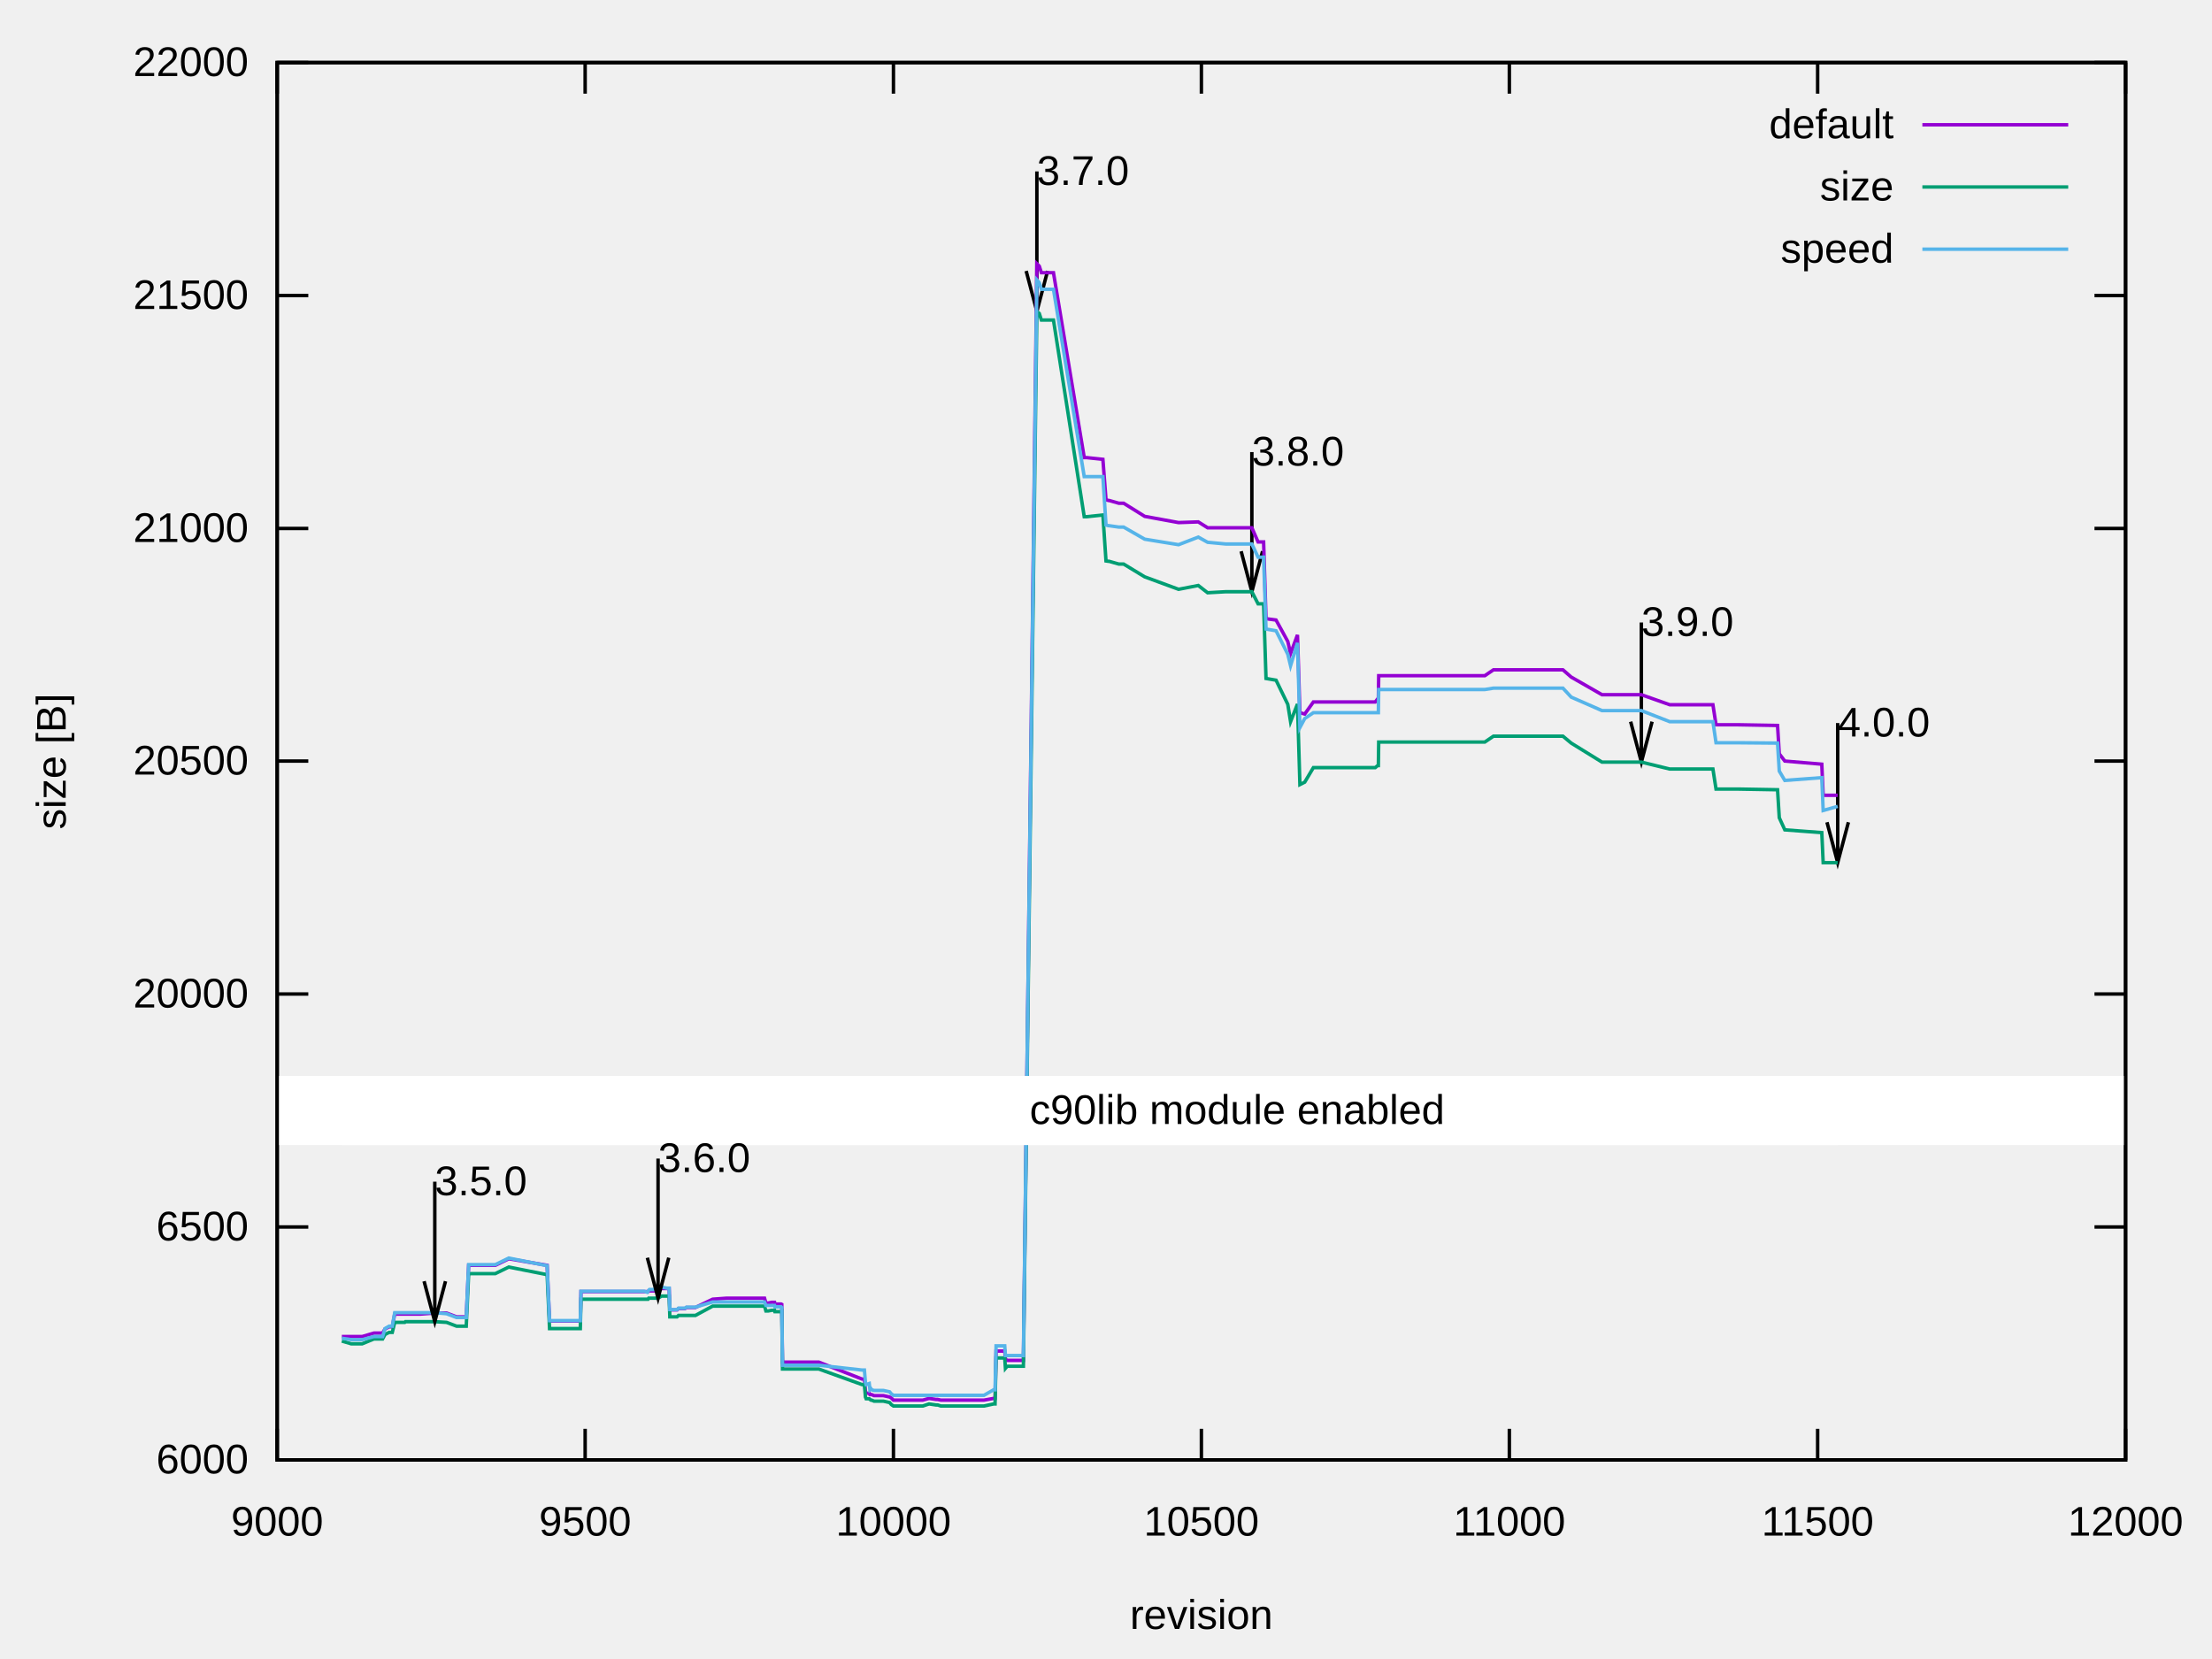
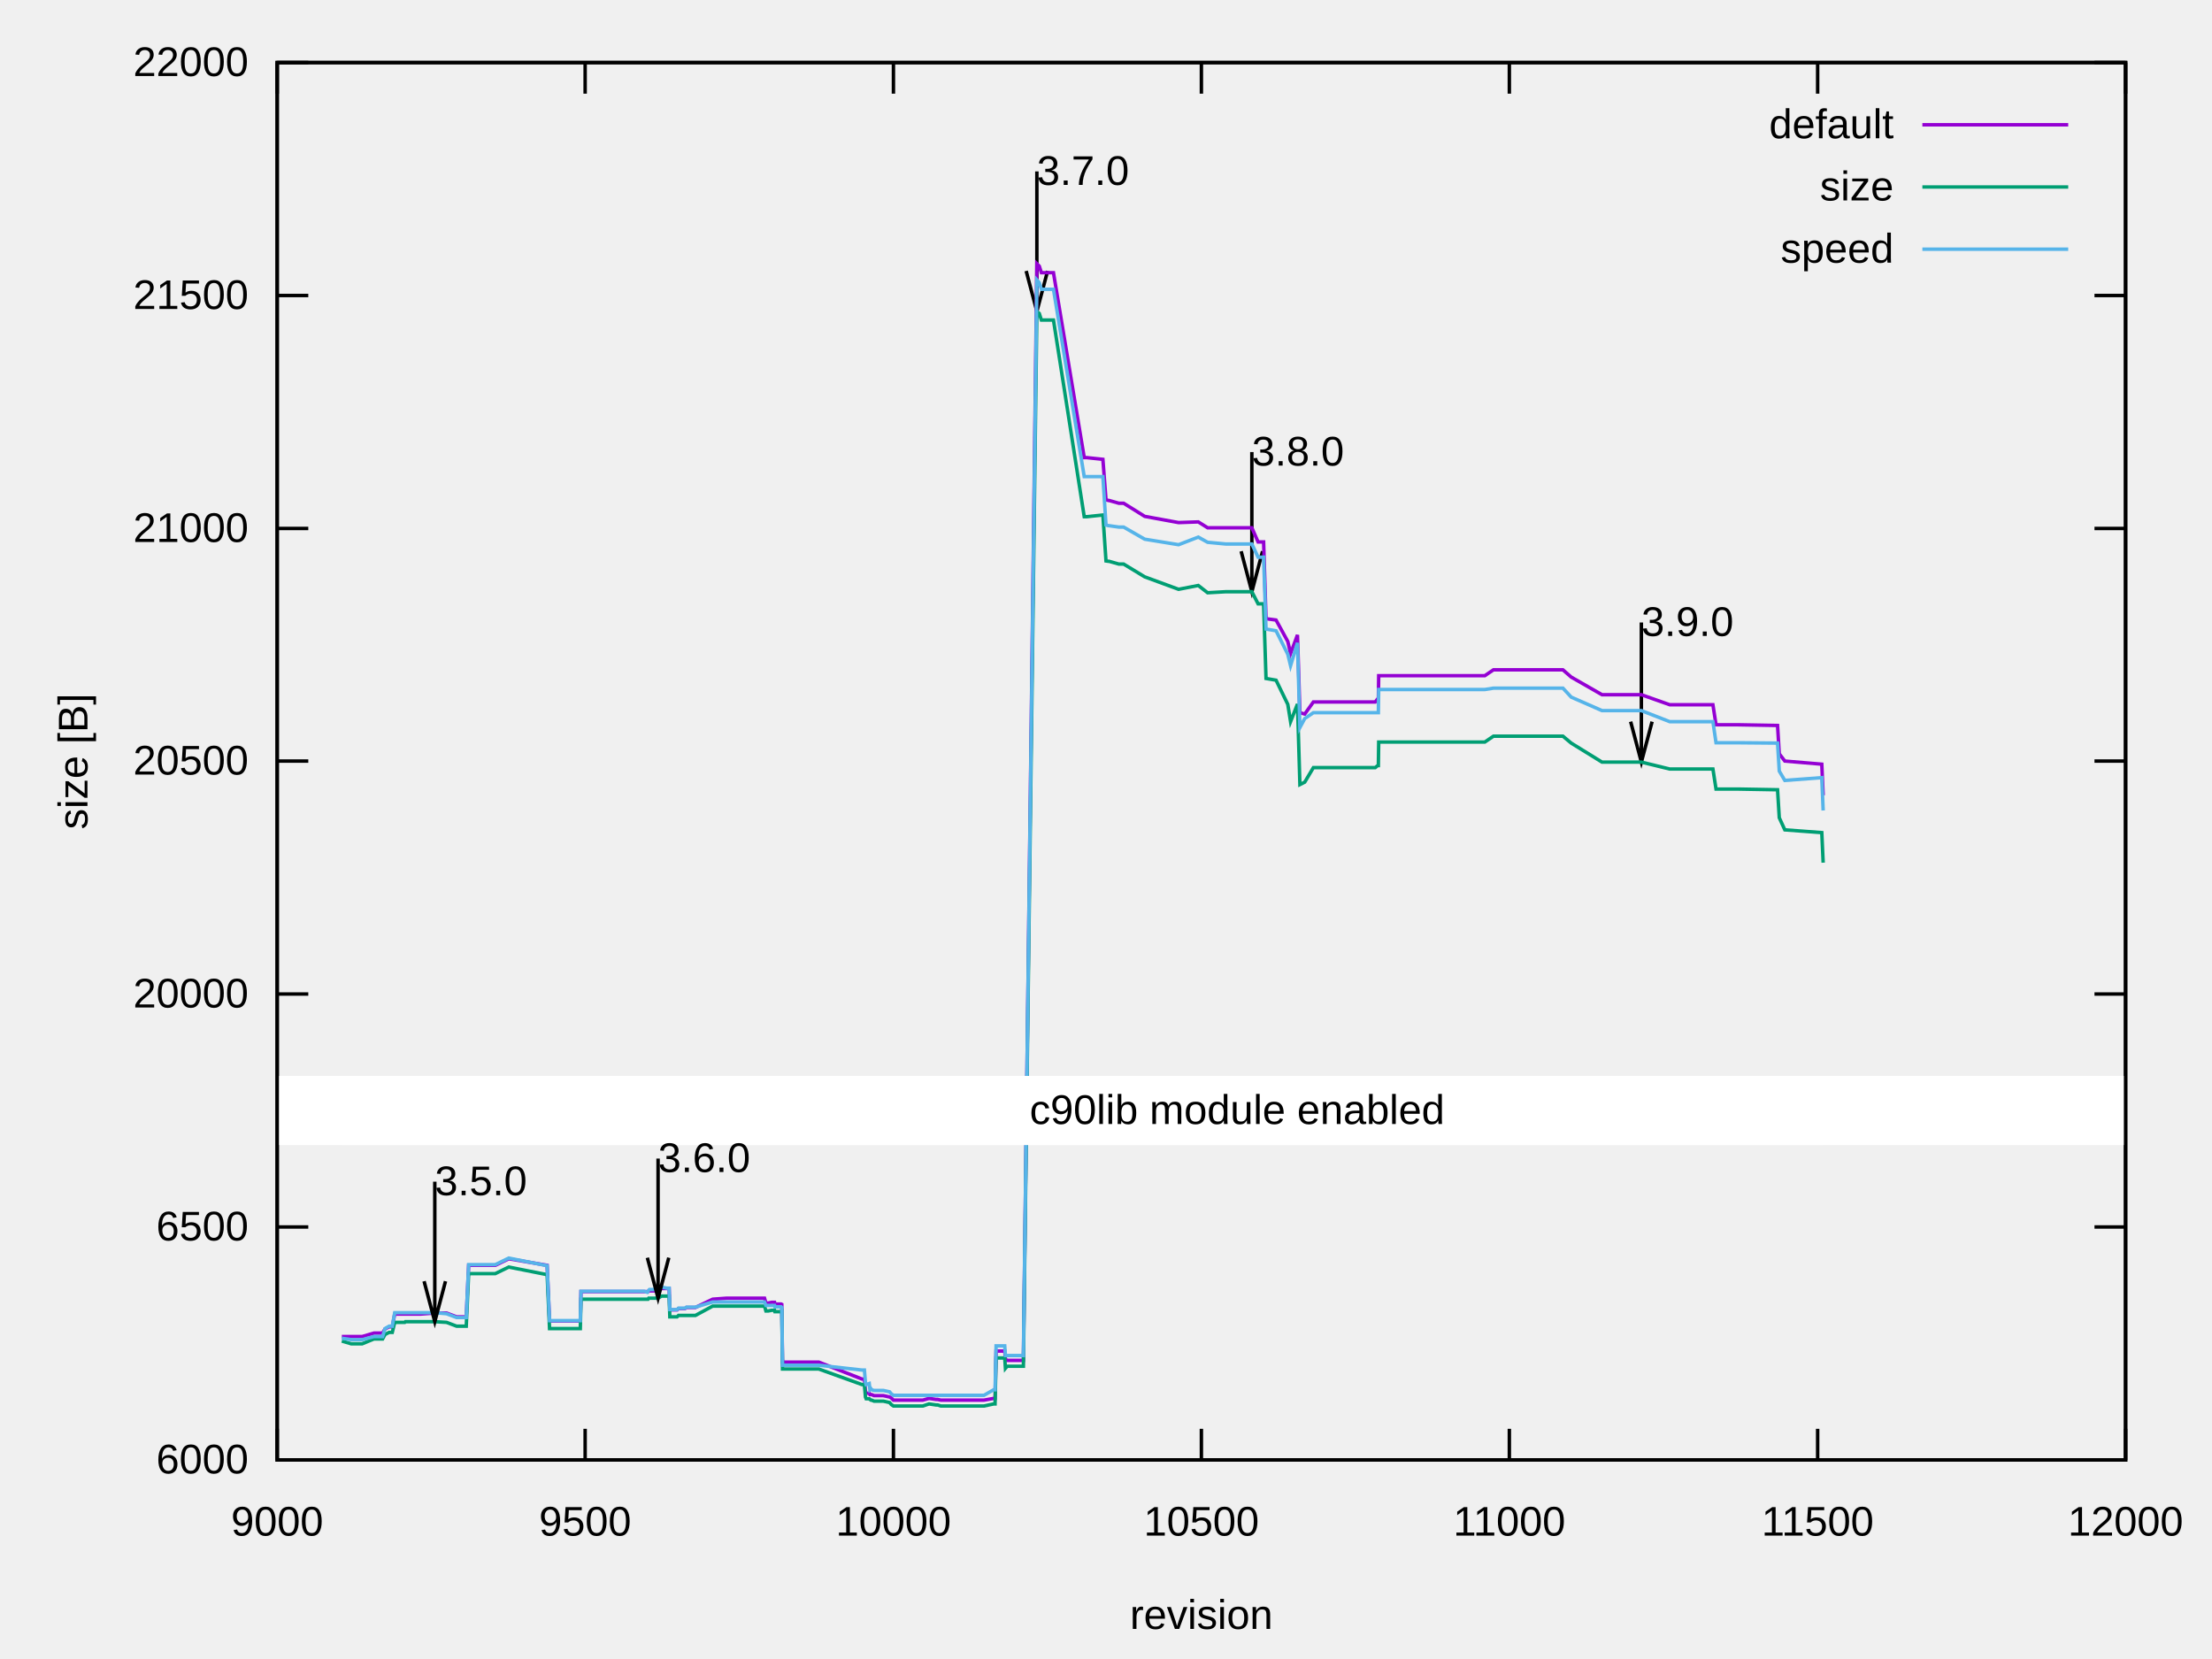
<svg xmlns="http://www.w3.org/2000/svg" xmlns:xlink="http://www.w3.org/1999/xlink" width="640" height="480" viewBox="0 0 640 480">
  <g id="gnuplot_canvas">
    <rect x="0" y="0" width="640" height="480" fill="none" />
    <defs>
      <circle id="gpDot" r="0.5" stroke-width="0.5" stroke="currentColor" />
      <path id="gpPt0" stroke-width="0.222" stroke="currentColor" d="M-1,0 h2 M0,-1 v2" />
      <path id="gpPt1" stroke-width="0.222" stroke="currentColor" d="M-1,-1 L1,1 M1,-1 L-1,1" />
      <path id="gpPt2" stroke-width="0.222" stroke="currentColor" d="M-1,0 L1,0 M0,-1 L0,1 M-1,-1 L1,1 M-1,1 L1,-1" />
      <rect id="gpPt3" stroke-width="0.222" stroke="currentColor" x="-1" y="-1" width="2" height="2" />
      <rect id="gpPt4" stroke-width="0.222" stroke="currentColor" fill="currentColor" x="-1" y="-1" width="2" height="2" />
      <circle id="gpPt5" stroke-width="0.222" stroke="currentColor" cx="0" cy="0" r="1" />
      <use xlink:href="#gpPt5" id="gpPt6" fill="currentColor" stroke="none" />
      <path id="gpPt7" stroke-width="0.222" stroke="currentColor" d="M0,-1.33 L-1.33,0.67 L1.33,0.67 z" />
      <use xlink:href="#gpPt7" id="gpPt8" fill="currentColor" stroke="none" />
      <use xlink:href="#gpPt7" id="gpPt9" stroke="currentColor" transform="rotate(180)" />
      <use xlink:href="#gpPt9" id="gpPt10" fill="currentColor" stroke="none" />
      <use xlink:href="#gpPt3" id="gpPt11" stroke="currentColor" transform="rotate(45)" />
      <use xlink:href="#gpPt11" id="gpPt12" fill="currentColor" stroke="none" />
      <path id="gpPt13" stroke-width="0.222" stroke="currentColor" d="M0,1.330 L1.265,0.411 L0.782,-1.067 L-0.782,-1.076 L-1.265,0.411 z" />
      <use xlink:href="#gpPt13" id="gpPt14" fill="currentColor" stroke="none" />
      <filter id="textbox" filterUnits="objectBoundingBox" x="0" y="0" height="1" width="1">
        <feFlood flood-color="white" flood-opacity="1" result="bgnd" />
        <feComposite in="SourceGraphic" in2="bgnd" operator="atop" />
      </filter>
      <filter id="greybox" filterUnits="objectBoundingBox" x="0" y="0" height="1" width="1">
        <feFlood flood-color="lightgrey" flood-opacity="1" result="grey" />
        <feComposite in="SourceGraphic" in2="grey" operator="atop" />
      </filter>
    </defs>
    <g fill="none" color="white" stroke="currentColor" stroke-width="1.00" stroke-linecap="butt" stroke-linejoin="miter">
</g>
    <g fill="none" color="black" stroke="currentColor" stroke-width="1.00" stroke-linecap="butt" stroke-linejoin="miter">
      <path stroke="black" d="M80.2,422.4 L89.2,422.4 M615.0,422.4 L606.0,422.4  " />
      <g transform="translate(71.9,426.3)" stroke="none" fill="black" font-family="Arial" font-size="12.00" text-anchor="end">
        <text>
          <tspan font-family="Arial">6000</tspan>
        </text>
      </g>
    </g>
    <g fill="none" color="black" stroke="currentColor" stroke-width="1.00" stroke-linecap="butt" stroke-linejoin="miter">
      <path stroke="black" d="M80.2,355.0 L89.2,355.0 M615.0,355.0 L606.0,355.0  " />
      <g transform="translate(71.9,358.9)" stroke="none" fill="black" font-family="Arial" font-size="12.00" text-anchor="end">
        <text>
          <tspan font-family="Arial">6500</tspan>
        </text>
      </g>
    </g>
    <g fill="none" color="black" stroke="currentColor" stroke-width="1.00" stroke-linecap="butt" stroke-linejoin="miter">
      <path stroke="black" d="M80.2,287.6 L89.2,287.6 M615.0,287.6 L606.0,287.6  " />
      <g transform="translate(71.9,291.5)" stroke="none" fill="black" font-family="Arial" font-size="12.00" text-anchor="end">
        <text>
          <tspan font-family="Arial">20000</tspan>
        </text>
      </g>
    </g>
    <g fill="none" color="black" stroke="currentColor" stroke-width="1.00" stroke-linecap="butt" stroke-linejoin="miter">
      <path stroke="black" d="M80.2,220.2 L89.2,220.2 M615.0,220.2 L606.0,220.2  " />
      <g transform="translate(71.9,224.1)" stroke="none" fill="black" font-family="Arial" font-size="12.00" text-anchor="end">
        <text>
          <tspan font-family="Arial">20500</tspan>
        </text>
      </g>
    </g>
    <g fill="none" color="black" stroke="currentColor" stroke-width="1.00" stroke-linecap="butt" stroke-linejoin="miter">
      <path stroke="black" d="M80.2,152.9 L89.2,152.9 M615.0,152.9 L606.0,152.9  " />
      <g transform="translate(71.9,156.8)" stroke="none" fill="black" font-family="Arial" font-size="12.00" text-anchor="end">
        <text>
          <tspan font-family="Arial">21000</tspan>
        </text>
      </g>
    </g>
    <g fill="none" color="black" stroke="currentColor" stroke-width="1.00" stroke-linecap="butt" stroke-linejoin="miter">
      <path stroke="black" d="M80.2,85.5 L89.2,85.5 M615.0,85.5 L606.0,85.5  " />
      <g transform="translate(71.9,89.4)" stroke="none" fill="black" font-family="Arial" font-size="12.00" text-anchor="end">
        <text>
          <tspan font-family="Arial">21500</tspan>
        </text>
      </g>
    </g>
    <g fill="none" color="black" stroke="currentColor" stroke-width="1.00" stroke-linecap="butt" stroke-linejoin="miter">
      <path stroke="black" d="M80.2,18.1 L89.2,18.1 M615.0,18.1 L606.0,18.1  " />
      <g transform="translate(71.9,22.0)" stroke="none" fill="black" font-family="Arial" font-size="12.00" text-anchor="end">
        <text>
          <tspan font-family="Arial">22000</tspan>
        </text>
      </g>
    </g>
    <g fill="none" color="black" stroke="currentColor" stroke-width="1.00" stroke-linecap="butt" stroke-linejoin="miter">
      <path stroke="black" d="M80.2,422.4 L80.2,413.4 M80.2,18.1 L80.2,27.1  " />
      <g transform="translate(80.2,444.3)" stroke="none" fill="black" font-family="Arial" font-size="12.00" text-anchor="middle">
        <text>
          <tspan font-family="Arial"> 9000</tspan>
        </text>
      </g>
    </g>
    <g fill="none" color="black" stroke="currentColor" stroke-width="1.00" stroke-linecap="butt" stroke-linejoin="miter">
      <path stroke="black" d="M169.3,422.4 L169.3,413.4 M169.3,18.1 L169.3,27.1  " />
      <g transform="translate(169.3,444.3)" stroke="none" fill="black" font-family="Arial" font-size="12.00" text-anchor="middle">
        <text>
          <tspan font-family="Arial"> 9500</tspan>
        </text>
      </g>
    </g>
    <g fill="none" color="black" stroke="currentColor" stroke-width="1.00" stroke-linecap="butt" stroke-linejoin="miter">
      <path stroke="black" d="M258.5,422.4 L258.5,413.4 M258.5,18.1 L258.5,27.1  " />
      <g transform="translate(258.5,444.3)" stroke="none" fill="black" font-family="Arial" font-size="12.00" text-anchor="middle">
        <text>
          <tspan font-family="Arial"> 10000</tspan>
        </text>
      </g>
    </g>
    <g fill="none" color="black" stroke="currentColor" stroke-width="1.00" stroke-linecap="butt" stroke-linejoin="miter">
      <path stroke="black" d="M347.6,422.4 L347.6,413.4 M347.6,18.1 L347.6,27.1  " />
      <g transform="translate(347.6,444.3)" stroke="none" fill="black" font-family="Arial" font-size="12.00" text-anchor="middle">
        <text>
          <tspan font-family="Arial"> 10500</tspan>
        </text>
      </g>
    </g>
    <g fill="none" color="black" stroke="currentColor" stroke-width="1.00" stroke-linecap="butt" stroke-linejoin="miter">
      <path stroke="black" d="M436.7,422.4 L436.7,413.4 M436.7,18.1 L436.7,27.1  " />
      <g transform="translate(436.7,444.3)" stroke="none" fill="black" font-family="Arial" font-size="12.00" text-anchor="middle">
        <text>
          <tspan font-family="Arial"> 11000</tspan>
        </text>
      </g>
    </g>
    <g fill="none" color="black" stroke="currentColor" stroke-width="1.00" stroke-linecap="butt" stroke-linejoin="miter">
      <path stroke="black" d="M525.9,422.4 L525.9,413.4 M525.9,18.1 L525.9,27.1  " />
      <g transform="translate(525.9,444.3)" stroke="none" fill="black" font-family="Arial" font-size="12.00" text-anchor="middle">
        <text>
          <tspan font-family="Arial"> 11500</tspan>
        </text>
      </g>
    </g>
    <g fill="none" color="black" stroke="currentColor" stroke-width="1.00" stroke-linecap="butt" stroke-linejoin="miter">
      <path stroke="black" d="M615.0,422.4 L615.0,413.4 M615.0,18.1 L615.0,27.1  " />
      <g transform="translate(615.0,444.3)" stroke="none" fill="black" font-family="Arial" font-size="12.00" text-anchor="middle">
        <text>
          <tspan font-family="Arial"> 12000</tspan>
        </text>
      </g>
    </g>
    <g fill="none" color="black" stroke="currentColor" stroke-width="1.00" stroke-linecap="butt" stroke-linejoin="miter">
</g>
    <g fill="none" color="black" stroke="currentColor" stroke-width="1.00" stroke-linecap="butt" stroke-linejoin="miter">
      <path stroke="black" d="M80.2,18.1 L80.2,422.4 L615.0,422.4 L615.0,18.1 L80.2,18.1 Z  " />
      <g transform="translate(300.0,53.5)" stroke="none" fill="black" font-family="Arial" font-size="12.00" text-anchor="start">
        <text>
          <tspan font-family="Arial">3.7.0</tspan>
        </text>
      </g>
      <g transform="translate(362.2,134.7)" stroke="none" fill="black" font-family="Arial" font-size="12.00" text-anchor="start">
        <text>
          <tspan font-family="Arial">3.8.0</tspan>
        </text>
      </g>
      <g transform="translate(474.9,184.0)" stroke="none" fill="black" font-family="Arial" font-size="12.00" text-anchor="start">
        <text>
          <tspan font-family="Arial">3.9.0</tspan>
        </text>
      </g>
-       <g transform="translate(531.7,213.1)" stroke="none" fill="black" font-family="Arial" font-size="12.00" text-anchor="start">
-         <text>
-           <tspan font-family="Arial">4.0.0</tspan>
-         </text>
-       </g>
    </g>
    <g fill="none" color="black" stroke="black" stroke-width="20.00" stroke-linecap="butt" stroke-linejoin="miter">
</g>
    <g fill="none" color="black" stroke="currentColor" stroke-width="20.00" stroke-linecap="butt" stroke-linejoin="miter">
      <path stroke="white" d="M80.2,321.3 L615.0,321.3  " />
    </g>
    <g fill="none" color="black" stroke="white" stroke-width="1.00" stroke-linecap="butt" stroke-linejoin="miter">
-       <path stroke="black" d="M296.9,78.4 L300.0,90.1 L303.1,78.4 M300.0,49.6 L300.0,90.1 M359.1,159.5 L362.2,171.2 L365.3,159.5   M362.2,130.8 L362.2,171.2 M471.8,208.8 L474.9,220.5 L478.0,208.8 M474.9,180.1 L474.9,220.5 M528.6,237.9   L531.7,249.6 L534.8,237.9 M531.7,209.2 L531.7,249.6  " />
-     </g>
-     <g fill="none" color="black" stroke="currentColor" stroke-width="1.00" stroke-linecap="butt" stroke-linejoin="miter">
-       <g transform="translate(19.0,220.3) rotate(270)" stroke="none" fill="black" font-family="Arial" font-size="12.00" text-anchor="middle">
+       <path stroke="black" d="M296.9,78.4 L300.0,90.1 L303.1,78.4 M300.0,49.6 L300.0,90.1 M359.1,159.5 L362.2,171.2 L365.3,159.5   M362.2,130.8 L362.2,171.2 M471.8,208.8 L474.9,220.5 L478.0,208.8 M474.9,180.1 L474.9,220.5  " />
+     </g>
+     <g fill="none" color="black" stroke="currentColor" stroke-width="1.00" stroke-linecap="butt" stroke-linejoin="miter">
+       <g transform="translate(25.3,220.3) rotate(270)" stroke="none" fill="black" font-family="Arial" font-size="12.00" text-anchor="middle">
        <text>
          <tspan font-family="Arial">size [B]</tspan>
        </text>
      </g>
    </g>
    <g fill="none" color="black" stroke="currentColor" stroke-width="1.00" stroke-linecap="butt" stroke-linejoin="miter">
      <g transform="translate(347.6,471.3)" stroke="none" fill="black" font-family="Arial" font-size="12.00" text-anchor="middle">
        <text>
          <tspan font-family="Arial">revision</tspan>
        </text>
      </g>
    </g>
    <g fill="none" color="black" stroke="currentColor" stroke-width="1.00" stroke-linecap="butt" stroke-linejoin="miter">
</g>
    <g id="gnuplot_plot_1">
      <g fill="none" color="black" stroke="currentColor" stroke-width="1.00" stroke-linecap="butt" stroke-linejoin="miter">
        <g transform="translate(547.9,40.0)" stroke="none" fill="black" font-family="Arial" font-size="12.00" text-anchor="end">
          <text>
            <tspan font-family="Arial">default</tspan>
          </text>
        </g>
      </g>
      <g fill="none" color="black" stroke="currentColor" stroke-width="1.00" stroke-linecap="butt" stroke-linejoin="miter">
-         <path stroke="rgb(148,   0, 211)" d="M556.2,36.1 L598.4,36.1 M98.9,386.7 L101.6,386.7 L102.3,386.7 L102.8,386.7 L104.8,386.7 L108.2,385.7   L110.7,385.7 L111.4,384.5 L112.6,383.9 L113.5,383.9 L114.2,380.2 L114.6,380.2 L117.1,380.2 L117.3,380.2   L119.1,380.2 L121.7,380.2 L125.8,379.9 L129.2,379.9 L132.1,381.0 L134.9,381.0 L135.6,366.1 L137.1,366.1   L143.3,366.1 L147.2,364.2 L158.3,366.1 L159.0,382.2 L159.5,382.2 L160.8,382.2 L162.4,382.2 L165.4,382.2   L167.0,382.2 L167.9,382.2 L168.1,373.7 L169.0,373.7 L173.1,373.7 L176.5,373.7 L178.2,373.7 L181.5,373.7   L183.8,373.7 L185.2,373.7 L186.4,373.7 L187.3,373.7 L187.5,373.7 L187.7,373.5 L187.9,373.5 L190.4,373.5   L191.4,372.8 L192.9,372.8 L193.4,372.8 L193.6,372.8 L193.8,379.0 L193.9,379.0 L194.3,379.0 L195.2,379.0   L195.4,379.0 L195.9,379.0 L196.3,378.6 L196.6,378.6 L196.8,378.6 L197.7,378.6 L198.2,378.6 L198.6,378.3   L198.7,378.3 L198.9,378.3 L201.2,378.3 L206.2,375.9 L210.3,375.6 L212.1,375.6 L213.4,375.6 L214.1,375.6   L215.9,375.6 L216.4,375.6 L216.6,375.6 L216.8,375.6 L216.9,375.6 L218.0,375.6 L220.0,375.6 L221.0,375.6   L221.2,375.6 L221.6,377.0 L222.3,377.0 L223.3,376.8 L224.1,376.8 L224.2,377.3 L225.5,377.3 L226.0,377.3   L226.2,377.4 L226.4,394.1 L228.2,394.1 L228.5,394.1 L229.2,394.1 L236.9,394.1 L249.4,399.0 L250.1,399.0   L250.4,402.6 L250.6,403.1 L251.5,403.1 L251.7,403.5 L252.0,403.5 L252.2,403.5 L252.9,403.8 L254.2,403.8   L255.6,403.8 L257.4,404.2 L257.9,404.5 L258.5,405.1 L261.5,405.1 L267.0,405.1 L268.8,404.6 L270.8,404.9   L271.3,404.9 L272.2,405.1 L272.7,405.1 L277.7,405.1 L280.6,405.1 L284.7,405.1 L287.5,404.6 L287.9,404.6   L288.2,390.9 L289.5,390.9 L290.7,390.9 L290.9,393.2 L291.4,393.6 L292.7,393.6 L295.7,393.6 L296.1,393.6   L300.0,76.3 L300.7,77.0 L301.3,78.9 L304.8,78.9 L313.7,132.4 L314.4,132.4 L319.1,132.9 L320.0,144.6   L320.7,144.8 L320.9,144.8 L323.7,145.6 L323.9,145.6 L325.1,145.6 L331.2,149.4 L341.0,151.2 L346.7,151.0   L349.4,152.7 L354.7,152.7 L357.9,152.7 L362.2,152.7 L364.0,156.8 L365.6,156.8 L366.3,179.0 L369.2,179.4   L372.6,185.6 L373.4,189.1 L375.4,183.7 L376.1,206.2 L377.5,206.6 L380.0,203.1 L396.6,203.1 L397.9,203.1   L398.6,202.2 L398.8,202.2 L398.9,195.5 L399.3,195.5 L401.1,195.5 L418.9,195.5 L429.6,195.5 L432.1,193.8   L452.2,193.8 L454.6,195.9 L463.5,201.0 L474.9,201.0 L483.1,203.9 L495.6,203.9 L496.5,209.7 L502.9,209.7   L514.3,209.9 L514.8,218.1 L516.4,220.2 L527.1,221.1 L527.5,230.1 L531.7,230.1  " />
+         <path stroke="rgb(148,   0, 211)" d="M556.2,36.1 L598.4,36.1 M98.9,386.7 L101.6,386.7 L102.3,386.7 L102.8,386.7 L104.8,386.7 L108.2,385.7   L110.7,385.7 L111.4,384.5 L112.6,383.9 L113.5,383.9 L114.2,380.2 L114.6,380.2 L117.1,380.2 L117.3,380.2   L119.1,380.2 L121.7,380.2 L125.8,379.9 L129.2,379.9 L132.1,381.0 L134.9,381.0 L135.6,366.1 L137.1,366.1   L143.3,366.1 L147.2,364.2 L158.3,366.1 L159.0,382.2 L159.5,382.2 L160.8,382.2 L162.4,382.2 L165.4,382.2   L167.0,382.2 L167.9,382.2 L168.1,373.7 L169.0,373.7 L173.1,373.7 L176.5,373.7 L178.2,373.7 L181.5,373.7   L183.8,373.7 L185.2,373.7 L186.4,373.7 L187.3,373.7 L187.5,373.7 L187.7,373.5 L187.9,373.5 L190.4,373.5   L191.4,372.8 L192.9,372.8 L193.4,372.8 L193.6,372.8 L193.8,379.0 L193.9,379.0 L194.3,379.0 L195.2,379.0   L195.4,379.0 L195.9,379.0 L196.3,378.6 L196.6,378.6 L196.8,378.6 L197.7,378.6 L198.2,378.6 L198.6,378.3   L198.7,378.3 L198.9,378.3 L201.2,378.3 L206.2,375.9 L210.3,375.6 L212.1,375.6 L213.4,375.6 L214.1,375.6   L215.9,375.6 L216.4,375.6 L216.6,375.6 L216.8,375.6 L216.9,375.6 L218.0,375.6 L220.0,375.6 L221.0,375.6   L221.2,375.6 L221.6,377.0 L222.3,377.0 L223.3,376.8 L224.1,376.8 L224.2,377.3 L225.5,377.3 L226.0,377.3   L226.2,377.4 L226.4,394.1 L228.2,394.1 L228.5,394.1 L229.2,394.1 L236.9,394.1 L249.4,399.0 L250.1,399.0   L250.4,402.6 L250.6,403.1 L251.5,403.1 L251.7,403.5 L252.0,403.5 L252.2,403.5 L252.9,403.8 L254.2,403.8   L255.6,403.8 L257.4,404.2 L257.9,404.5 L258.5,405.1 L261.5,405.1 L267.0,405.1 L268.8,404.6 L270.8,404.9   L271.3,404.9 L272.2,405.1 L272.7,405.1 L277.7,405.1 L280.6,405.1 L284.7,405.1 L287.5,404.6 L287.9,404.6   L288.2,390.9 L289.5,390.9 L290.7,390.9 L290.9,393.2 L291.4,393.6 L292.7,393.6 L295.7,393.6 L296.1,393.6   L300.0,76.3 L300.7,77.0 L301.3,78.9 L304.8,78.9 L313.7,132.4 L314.4,132.4 L319.1,132.9 L320.0,144.6   L320.7,144.8 L320.9,144.8 L323.7,145.6 L323.9,145.6 L325.1,145.6 L331.2,149.4 L341.0,151.2 L346.7,151.0   L349.4,152.7 L354.7,152.7 L357.9,152.7 L362.2,152.7 L364.0,156.8 L365.6,156.8 L366.3,179.0 L369.2,179.4   L372.6,185.6 L373.4,189.1 L375.4,183.7 L376.1,206.2 L377.5,206.6 L380.0,203.1 L396.6,203.1 L397.9,203.1   L398.6,202.2 L398.8,202.2 L398.9,195.5 L399.3,195.5 L401.1,195.5 L418.9,195.5 L429.6,195.5 L432.1,193.8   L452.2,193.8 L454.6,195.9 L463.5,201.0 L474.9,201.0 L483.1,203.9 L495.6,203.9 L496.5,209.7 L502.9,209.7   L514.3,209.9 L514.8,218.1 L516.4,220.2 L527.1,221.1 L527.5,230.1  " />
      </g>
    </g>
    <g id="gnuplot_plot_2">
      <g fill="none" color="black" stroke="currentColor" stroke-width="1.00" stroke-linecap="butt" stroke-linejoin="miter">
        <g transform="translate(547.9,58.0)" stroke="none" fill="black" font-family="Arial" font-size="12.00" text-anchor="end">
          <text>
            <tspan font-family="Arial">size</tspan>
          </text>
        </g>
      </g>
      <g fill="none" color="black" stroke="currentColor" stroke-width="1.00" stroke-linecap="butt" stroke-linejoin="miter">
-         <path stroke="rgb(  0, 158, 115)" d="M556.2,54.1 L598.4,54.1 M98.9,388.0 L101.6,388.8 L102.3,388.8 L102.8,388.8 L104.8,388.8 L108.2,387.4   L110.7,387.4 L111.4,386.1 L112.6,385.5 L113.5,385.5 L114.2,382.6 L114.6,382.6 L117.1,382.6 L117.3,382.4   L119.1,382.4 L121.7,382.4 L125.8,382.4 L129.2,382.6 L132.1,383.7 L134.9,383.7 L135.6,368.5 L137.1,368.5   L143.3,368.5 L147.2,366.6 L158.3,368.8 L159.0,384.4 L159.5,384.4 L160.8,384.4 L162.4,384.4 L165.4,384.4   L167.0,384.4 L167.9,384.4 L168.1,375.9 L169.0,375.9 L173.1,375.9 L176.5,375.9 L178.2,375.9 L181.5,375.9   L183.8,375.9 L185.2,375.9 L186.4,375.9 L187.3,375.9 L187.5,375.9 L187.7,375.6 L187.9,375.6 L190.4,375.6   L191.4,375.0 L192.9,375.0 L193.4,375.0 L193.6,375.0 L193.8,381.0 L193.9,381.0 L194.3,381.0 L195.2,381.0   L195.4,381.0 L195.9,381.0 L196.3,380.6 L196.6,380.6 L196.8,380.6 L197.7,380.6 L198.2,380.6 L198.6,380.6   L198.7,380.6 L198.9,380.6 L201.2,380.6 L206.2,377.9 L210.3,377.9 L212.1,377.9 L213.4,377.9 L214.1,377.9   L215.9,377.9 L216.4,377.9 L216.6,377.9 L216.8,377.9 L216.9,377.9 L218.0,377.9 L220.0,377.9 L221.0,377.9   L221.2,377.9 L221.6,379.3 L222.3,379.3 L223.3,379.1 L224.1,379.1 L224.2,379.5 L225.5,379.5 L226.0,379.5   L226.2,379.4 L226.4,396.1 L228.2,396.1 L228.5,396.1 L229.2,396.1 L236.9,396.1 L249.4,400.6 L250.1,400.6   L250.4,404.2 L250.6,404.7 L251.5,404.7 L251.7,404.9 L252.0,405.1 L252.2,405.1 L252.9,405.4 L254.2,405.4   L255.6,405.4 L257.4,405.8 L257.9,406.4 L258.5,406.8 L261.5,406.8 L267.0,406.8 L268.8,406.2 L270.8,406.5   L271.3,406.5 L272.2,406.8 L272.7,406.8 L277.7,406.8 L280.6,406.8 L284.7,406.8 L287.5,406.2 L287.9,406.2   L288.2,392.9 L289.5,392.9 L290.7,392.9 L290.9,395.9 L291.4,395.3 L292.7,395.3 L295.7,395.3 L296.1,395.3   L300.0,90.1 L300.7,90.7 L301.3,92.6 L304.8,92.6 L313.7,149.5 L314.4,149.5 L319.1,149.0 L320.0,162.3   L320.7,162.4 L320.9,162.4 L323.7,163.2 L323.9,163.2 L325.1,163.2 L331.2,166.9 L341.0,170.5 L346.7,169.4   L349.4,171.5 L354.7,171.2 L357.9,171.2 L362.2,171.2 L364.0,174.7 L365.6,174.7 L366.3,196.3 L369.2,196.8   L372.6,203.8 L373.4,208.8 L375.4,203.7 L376.1,227.0 L377.5,226.3 L380.0,222.1 L396.6,222.1 L397.9,222.1   L398.6,221.5 L398.8,221.5 L398.9,214.7 L399.3,214.7 L401.1,214.7 L418.9,214.7 L429.6,214.7 L432.1,213.0   L452.2,213.0 L454.6,215.0 L463.5,220.5 L474.9,220.5 L483.1,222.5 L495.6,222.5 L496.5,228.3 L502.9,228.3   L514.3,228.5 L514.8,236.6 L516.4,240.1 L527.1,240.9 L527.5,249.6 L531.7,249.6  " />
+         <path stroke="rgb(  0, 158, 115)" d="M556.2,54.1 L598.4,54.1 M98.9,388.0 L101.6,388.8 L102.3,388.8 L102.8,388.8 L104.8,388.8 L108.2,387.4   L110.7,387.4 L111.4,386.1 L112.6,385.5 L113.5,385.5 L114.2,382.6 L114.6,382.6 L117.1,382.6 L117.3,382.4   L119.1,382.4 L121.7,382.4 L125.8,382.4 L129.2,382.6 L132.1,383.7 L134.9,383.7 L135.6,368.5 L137.1,368.5   L143.3,368.5 L147.2,366.6 L158.3,368.8 L159.0,384.4 L159.5,384.4 L160.8,384.4 L162.4,384.4 L165.4,384.4   L167.0,384.4 L167.9,384.4 L168.1,375.9 L169.0,375.9 L173.1,375.9 L176.5,375.9 L178.2,375.9 L181.5,375.9   L183.8,375.9 L185.2,375.9 L186.4,375.9 L187.3,375.9 L187.5,375.9 L187.7,375.6 L187.9,375.6 L190.4,375.6   L191.4,375.0 L192.9,375.0 L193.4,375.0 L193.6,375.0 L193.8,381.0 L193.9,381.0 L194.3,381.0 L195.2,381.0   L195.4,381.0 L195.9,381.0 L196.3,380.6 L196.6,380.6 L196.8,380.6 L197.7,380.6 L198.2,380.6 L198.6,380.6   L198.7,380.6 L198.9,380.6 L201.2,380.6 L206.2,377.9 L210.3,377.9 L212.1,377.9 L213.4,377.9 L214.1,377.9   L215.9,377.9 L216.4,377.9 L216.6,377.9 L216.8,377.9 L216.9,377.9 L218.0,377.9 L220.0,377.9 L221.0,377.9   L221.2,377.9 L221.6,379.3 L222.3,379.3 L223.3,379.1 L224.1,379.1 L224.2,379.5 L225.5,379.5 L226.0,379.5   L226.2,379.4 L226.4,396.1 L228.2,396.1 L228.5,396.1 L229.2,396.1 L236.9,396.1 L249.4,400.6 L250.1,400.6   L250.4,404.2 L250.6,404.7 L251.5,404.7 L251.7,404.9 L252.0,405.1 L252.2,405.1 L252.9,405.4 L254.2,405.4   L255.6,405.4 L257.4,405.8 L257.9,406.4 L258.5,406.8 L261.5,406.8 L267.0,406.8 L268.8,406.2 L270.8,406.5   L271.3,406.5 L272.2,406.8 L272.7,406.8 L277.7,406.8 L280.6,406.8 L284.7,406.8 L287.5,406.2 L287.9,406.2   L288.2,392.9 L289.5,392.9 L290.7,392.9 L290.9,395.9 L291.4,395.3 L292.7,395.3 L295.7,395.3 L296.1,395.3   L300.0,90.1 L300.7,90.7 L301.3,92.6 L304.8,92.6 L313.7,149.5 L314.4,149.5 L319.1,149.0 L320.0,162.3   L320.7,162.4 L320.9,162.4 L323.7,163.2 L323.9,163.2 L325.1,163.2 L331.2,166.9 L341.0,170.5 L346.7,169.4   L349.4,171.5 L354.7,171.2 L357.9,171.2 L362.2,171.2 L364.0,174.7 L365.6,174.7 L366.3,196.3 L369.2,196.8   L372.6,203.8 L373.4,208.8 L375.4,203.7 L376.1,227.0 L377.5,226.3 L380.0,222.1 L396.6,222.1 L397.9,222.1   L398.6,221.5 L398.8,221.5 L398.9,214.7 L399.3,214.7 L401.1,214.7 L418.9,214.7 L429.6,214.7 L432.1,213.0   L452.2,213.0 L454.6,215.0 L463.5,220.5 L474.9,220.5 L483.1,222.5 L495.6,222.5 L496.5,228.3 L502.9,228.3   L514.3,228.5 L514.8,236.6 L516.4,240.1 L527.1,240.9 L527.5,249.6  " />
      </g>
    </g>
    <g id="gnuplot_plot_3">
      <g fill="none" color="black" stroke="currentColor" stroke-width="1.00" stroke-linecap="butt" stroke-linejoin="miter">
        <g transform="translate(547.9,76.0)" stroke="none" fill="black" font-family="Arial" font-size="12.00" text-anchor="end">
          <text>
            <tspan font-family="Arial">speed</tspan>
          </text>
        </g>
      </g>
      <g fill="none" color="black" stroke="currentColor" stroke-width="1.00" stroke-linecap="butt" stroke-linejoin="miter">
-         <path stroke="rgb( 86, 180, 233)" d="M556.2,72.1 L598.4,72.1 M98.9,387.2 L101.6,387.6 L102.3,387.6 L102.8,387.6 L104.8,387.6 L108.2,386.7   L110.7,386.7 L111.4,384.4 L112.6,383.7 L113.5,383.7 L114.2,379.8 L114.6,379.8 L117.1,379.8 L117.3,379.8   L119.1,379.8 L121.7,379.8 L125.8,379.8 L129.2,380.1 L132.1,381.2 L134.9,381.2 L135.6,365.9 L137.1,365.9   L143.3,365.9 L147.2,364.0 L158.3,366.2 L159.0,382.1 L159.5,382.1 L160.8,382.1 L162.4,382.1 L165.4,382.1   L167.0,382.1 L167.9,382.1 L168.1,373.6 L169.0,373.6 L173.1,373.6 L176.5,373.6 L178.2,373.6 L181.5,373.6   L183.8,373.6 L185.2,373.6 L186.4,373.6 L187.3,373.9 L187.5,373.6 L187.7,373.3 L187.9,373.1 L190.4,373.1   L191.4,372.4 L192.9,372.7 L193.4,372.7 L193.6,372.7 L193.8,378.9 L193.9,378.9 L194.3,378.9 L195.2,378.9   L195.4,378.9 L195.9,378.9 L196.3,378.5 L196.6,378.5 L196.8,378.5 L197.7,378.5 L198.2,378.5 L198.6,378.2   L198.7,378.2 L198.9,378.2 L201.2,378.2 L206.2,376.7 L210.3,376.7 L212.1,376.7 L213.4,376.7 L214.1,376.7   L215.9,376.7 L216.4,376.7 L216.6,376.7 L216.8,376.7 L216.9,376.7 L218.0,376.7 L220.0,376.7 L221.0,376.7   L221.2,376.7 L221.6,377.7 L222.3,377.7 L223.3,377.7 L224.1,377.7 L224.2,378.1 L225.5,378.1 L226.0,378.1   L226.2,378.3 L226.4,395.0 L228.2,395.0 L228.5,395.0 L229.2,395.0 L236.9,395.0 L249.4,396.4 L250.1,396.4   L250.4,400.0 L250.6,400.6 L251.5,400.3 L251.7,402.1 L252.0,401.8 L252.2,402.1 L252.9,402.3 L254.2,402.3   L255.6,402.3 L257.4,402.7 L257.9,403.3 L258.5,403.7 L261.5,403.7 L267.0,403.7 L268.8,403.7 L270.8,403.7   L271.3,403.7 L272.2,403.7 L272.7,403.7 L277.7,403.7 L280.6,403.7 L284.7,403.7 L287.5,402.1 L287.9,402.1   L288.2,389.4 L289.5,389.4 L290.7,389.4 L290.9,392.2 L291.4,392.2 L292.7,392.2 L295.7,392.2 L296.1,392.2   L300.0,81.0 L300.7,81.8 L301.3,83.7 L304.8,83.7 L313.7,137.9 L314.4,137.9 L319.1,137.9 L320.0,151.9   L320.7,152.1 L320.9,152.1 L323.7,152.5 L323.9,152.5 L325.1,152.5 L331.2,156.0 L341.0,157.6 L346.7,155.4   L349.4,156.9 L354.7,157.4 L357.9,157.4 L362.2,157.4 L364.0,161.2 L365.6,161.2 L366.3,182.0 L369.2,182.5   L372.6,189.3 L373.4,192.6 L375.4,186.0 L376.1,210.5 L377.5,207.9 L380.0,206.2 L396.6,206.2 L397.9,206.2   L398.6,206.2 L398.8,206.2 L398.9,199.5 L399.3,199.5 L401.1,199.5 L418.9,199.5 L429.6,199.5 L432.1,199.1   L452.2,199.1 L454.6,201.7 L463.5,205.6 L474.9,205.6 L483.1,208.8 L495.6,208.8 L496.5,214.9 L502.9,214.9   L514.3,215.0 L514.8,223.1 L516.4,225.8 L527.1,225.0 L527.5,234.5 L531.7,233.3  " />
+         <path stroke="rgb( 86, 180, 233)" d="M556.2,72.1 L598.4,72.1 M98.9,387.2 L101.6,387.6 L102.3,387.6 L102.8,387.6 L104.8,387.6 L108.2,386.7   L110.7,386.7 L111.4,384.4 L112.6,383.7 L113.5,383.7 L114.2,379.8 L114.6,379.8 L117.1,379.8 L117.3,379.8   L119.1,379.8 L121.7,379.8 L125.8,379.8 L129.2,380.1 L132.1,381.2 L134.9,381.2 L135.6,365.9 L137.1,365.9   L143.3,365.9 L147.2,364.0 L158.3,366.2 L159.0,382.1 L159.5,382.1 L160.8,382.1 L162.4,382.1 L165.4,382.1   L167.0,382.1 L167.9,382.1 L168.1,373.6 L169.0,373.6 L173.1,373.6 L176.5,373.6 L178.2,373.6 L181.5,373.6   L183.8,373.6 L185.2,373.6 L186.4,373.6 L187.3,373.9 L187.5,373.6 L187.7,373.3 L187.9,373.1 L190.4,373.1   L191.4,372.4 L192.9,372.7 L193.4,372.7 L193.6,372.7 L193.8,378.9 L193.9,378.9 L194.3,378.9 L195.2,378.9   L195.4,378.9 L195.9,378.9 L196.3,378.5 L196.6,378.5 L196.8,378.5 L197.7,378.5 L198.2,378.5 L198.6,378.2   L198.7,378.2 L198.9,378.2 L201.2,378.2 L206.2,376.7 L210.3,376.7 L212.1,376.7 L213.4,376.7 L214.1,376.7   L215.9,376.7 L216.4,376.7 L216.6,376.7 L216.8,376.7 L216.9,376.7 L218.0,376.7 L220.0,376.7 L221.0,376.7   L221.2,376.7 L221.6,377.7 L222.3,377.7 L223.3,377.7 L224.1,377.7 L224.2,378.1 L225.5,378.1 L226.0,378.1   L226.2,378.3 L226.4,395.0 L228.2,395.0 L228.5,395.0 L229.2,395.0 L236.9,395.0 L249.4,396.4 L250.1,396.4   L250.4,400.0 L250.6,400.6 L251.5,400.3 L251.7,402.1 L252.0,401.8 L252.2,402.1 L252.9,402.3 L254.2,402.3   L255.6,402.3 L257.4,402.7 L257.9,403.3 L258.5,403.7 L261.5,403.7 L267.0,403.7 L268.8,403.7 L270.8,403.7   L271.3,403.7 L272.2,403.7 L272.7,403.7 L277.7,403.7 L280.6,403.7 L284.7,403.7 L287.5,402.1 L287.9,402.1   L288.2,389.4 L289.5,389.4 L290.7,389.4 L290.9,392.2 L291.4,392.2 L292.7,392.2 L295.7,392.2 L296.1,392.2   L300.0,81.0 L300.7,81.8 L301.3,83.7 L304.8,83.7 L313.7,137.9 L314.4,137.9 L319.1,137.9 L320.0,151.9   L320.7,152.1 L320.9,152.1 L323.7,152.5 L323.9,152.5 L325.1,152.5 L331.2,156.0 L341.0,157.6 L346.7,155.4   L349.4,156.9 L354.7,157.4 L357.9,157.4 L362.2,157.4 L364.0,161.2 L365.6,161.2 L366.3,182.0 L369.2,182.5   L372.6,189.3 L373.4,192.6 L375.4,186.0 L376.1,210.5 L377.5,207.9 L380.0,206.2 L396.6,206.2 L397.9,206.2   L398.6,206.2 L398.8,206.2 L398.9,199.5 L399.3,199.5 L401.1,199.5 L418.9,199.5 L429.6,199.5 L432.1,199.1   L452.2,199.1 L454.6,201.7 L463.5,205.6 L474.9,205.6 L483.1,208.8 L495.6,208.8 L496.5,214.9 L502.9,214.9   L514.3,215.0 L514.8,223.1 L516.4,225.8 L527.1,225.0 L527.5,234.5  " />
      </g>
    </g>
    <g id="gnuplot_plot_4">
      <g fill="none" color="white" stroke="rgb( 86, 180, 233)" stroke-width="20.00" stroke-linecap="butt" stroke-linejoin="miter">
</g>
      <g fill="none" color="black" stroke="currentColor" stroke-width="20.00" stroke-linecap="butt" stroke-linejoin="miter">
-         <path stroke="rgb(255, 255, 255)" d="M98.9,321.3 L103.3,321.3 L107.7,321.3 L112.0,321.3 L116.4,321.3 L120.8,321.3 L125.2,321.3 L129.5,321.3   L133.9,321.3 L138.3,321.3 L142.6,321.3 L147.0,321.3 L151.4,321.3 L155.8,321.3 L160.1,321.3 L164.5,321.3   L168.9,321.3 L173.2,321.3 L177.6,321.3 L182.0,321.3 L186.4,321.3 L190.7,321.3 L195.1,321.3 L199.5,321.3   L203.8,321.3 L208.2,321.3 L212.6,321.3 L217.0,321.3 L221.3,321.3 L225.7,321.3 L230.1,321.3 L234.5,321.3   L238.8,321.3 L243.2,321.3 L247.6,321.3 L251.9,321.3 L256.3,321.3 L260.7,321.3 L265.1,321.3 L269.4,321.3   L273.8,321.3 L278.2,321.3 L282.5,321.3 L286.9,321.3 L291.3,321.3 L295.7,321.3 L300.0,321.3 L304.4,321.3   L308.8,321.3 L313.1,321.3 L317.5,321.3 L321.9,321.3 L326.3,321.3 L330.6,321.3 L335.0,321.3 L339.4,321.3   L343.8,321.3 L348.1,321.3 L352.5,321.3 L356.9,321.3 L361.2,321.3 L365.6,321.3 L370.0,321.3 L374.4,321.3   L378.7,321.3 L383.1,321.3 L387.5,321.3 L391.8,321.3 L396.2,321.3 L400.6,321.3 L405.0,321.3 L409.3,321.3   L413.7,321.3 L418.1,321.3 L422.4,321.3 L426.8,321.3 L431.2,321.3 L435.6,321.3 L439.9,321.3 L444.3,321.3   L448.7,321.3 L453.1,321.3 L457.4,321.3 L461.8,321.3 L466.2,321.3 L470.5,321.3 L474.9,321.3 L479.3,321.3   L483.7,321.3 L488.0,321.3 L492.4,321.3 L496.8,321.3 L501.1,321.3 L505.5,321.3 L509.9,321.3 L514.3,321.3   L518.6,321.3 L523.0,321.3 L527.4,321.3 L531.7,321.3  " />
+         <path stroke="rgb(255, 255, 255)" d="M98.9,321.3 L103.2,321.3 L107.6,321.3 L111.9,321.3 L116.2,321.3 L120.6,321.3 L124.9,321.3 L129.2,321.3   L133.5,321.3 L137.9,321.3 L142.2,321.3 L146.5,321.3 L150.9,321.3 L155.2,321.3 L159.5,321.3 L163.9,321.3   L168.2,321.3 L172.5,321.3 L176.8,321.3 L181.2,321.3 L185.5,321.3 L189.8,321.3 L194.2,321.3 L198.5,321.3   L202.8,321.3 L207.1,321.3 L211.5,321.3 L215.8,321.3 L220.1,321.3 L224.5,321.3 L228.8,321.3 L233.1,321.3   L237.4,321.3 L241.8,321.3 L246.1,321.3 L250.4,321.3 L254.8,321.3 L259.1,321.3 L263.4,321.3 L267.7,321.3   L272.1,321.3 L276.4,321.3 L280.7,321.3 L285.1,321.3 L289.4,321.3 L293.7,321.3 L298.0,321.3 L302.4,321.3   L306.7,321.3 L311.0,321.3 L315.4,321.3 L319.7,321.3 L324.0,321.3 L328.3,321.3 L332.7,321.3 L337.0,321.3   L341.3,321.3 L345.7,321.3 L350.0,321.3 L354.3,321.3 L358.6,321.3 L363.0,321.3 L367.3,321.3 L371.6,321.3   L376.0,321.3 L380.3,321.3 L384.6,321.3 L388.9,321.3 L393.3,321.3 L397.6,321.3 L401.9,321.3 L406.3,321.3   L410.6,321.3 L414.9,321.3 L419.3,321.3 L423.6,321.3 L427.9,321.3 L432.2,321.3 L436.6,321.3 L440.9,321.3   L445.2,321.3 L449.6,321.3 L453.9,321.3 L458.2,321.3 L462.5,321.3 L466.9,321.3 L471.2,321.3 L475.5,321.3   L479.9,321.3 L484.2,321.3 L488.5,321.3 L492.8,321.3 L497.2,321.3 L501.5,321.3 L505.8,321.3 L510.2,321.3   L514.5,321.3 L518.8,321.3 L523.1,321.3 L527.5,321.3  " />
      </g>
    </g>
    <g fill="none" color="white" stroke="rgb(255, 255, 255)" stroke-width="2.00" stroke-linecap="butt" stroke-linejoin="miter">
</g>
    <g fill="none" color="black" stroke="currentColor" stroke-width="2.00" stroke-linecap="butt" stroke-linejoin="miter">
</g>
    <g fill="none" color="black" stroke="black" stroke-width="1.00" stroke-linecap="butt" stroke-linejoin="miter">
</g>
    <g fill="none" color="black" stroke="currentColor" stroke-width="1.00" stroke-linecap="butt" stroke-linejoin="miter">
      <path stroke="black" d="M80.2,18.1 L80.2,422.4 L615.0,422.4 L615.0,18.1 L80.2,18.1 Z  " />
      <g transform="translate(297.9,325.2)" stroke="none" fill="black" font-family="Arial" font-size="12.00" text-anchor="start">
        <text>
          <tspan font-family="Arial">c90lib module enabled</tspan>
        </text>
      </g>
      <g transform="translate(125.8,345.8)" stroke="none" fill="black" font-family="Arial" font-size="12.00" text-anchor="start">
        <text>
          <tspan font-family="Arial">3.5.0</tspan>
        </text>
      </g>
      <g transform="translate(190.4,339.1)" stroke="none" fill="black" font-family="Arial" font-size="12.00" text-anchor="start">
        <text>
          <tspan font-family="Arial">3.6.0</tspan>
        </text>
      </g>
      <path stroke="black" d="M122.7,370.7 L125.8,382.4 L128.9,370.7 M125.8,341.9 L125.8,382.4 M187.3,363.9 L190.4,375.6 L193.5,363.9   M190.4,335.2 L190.4,375.6  " />
    </g>
    <g fill="none" color="black" stroke="currentColor" stroke-width="1.00" stroke-linecap="butt" stroke-linejoin="miter">
</g>
  </g>
</svg>
